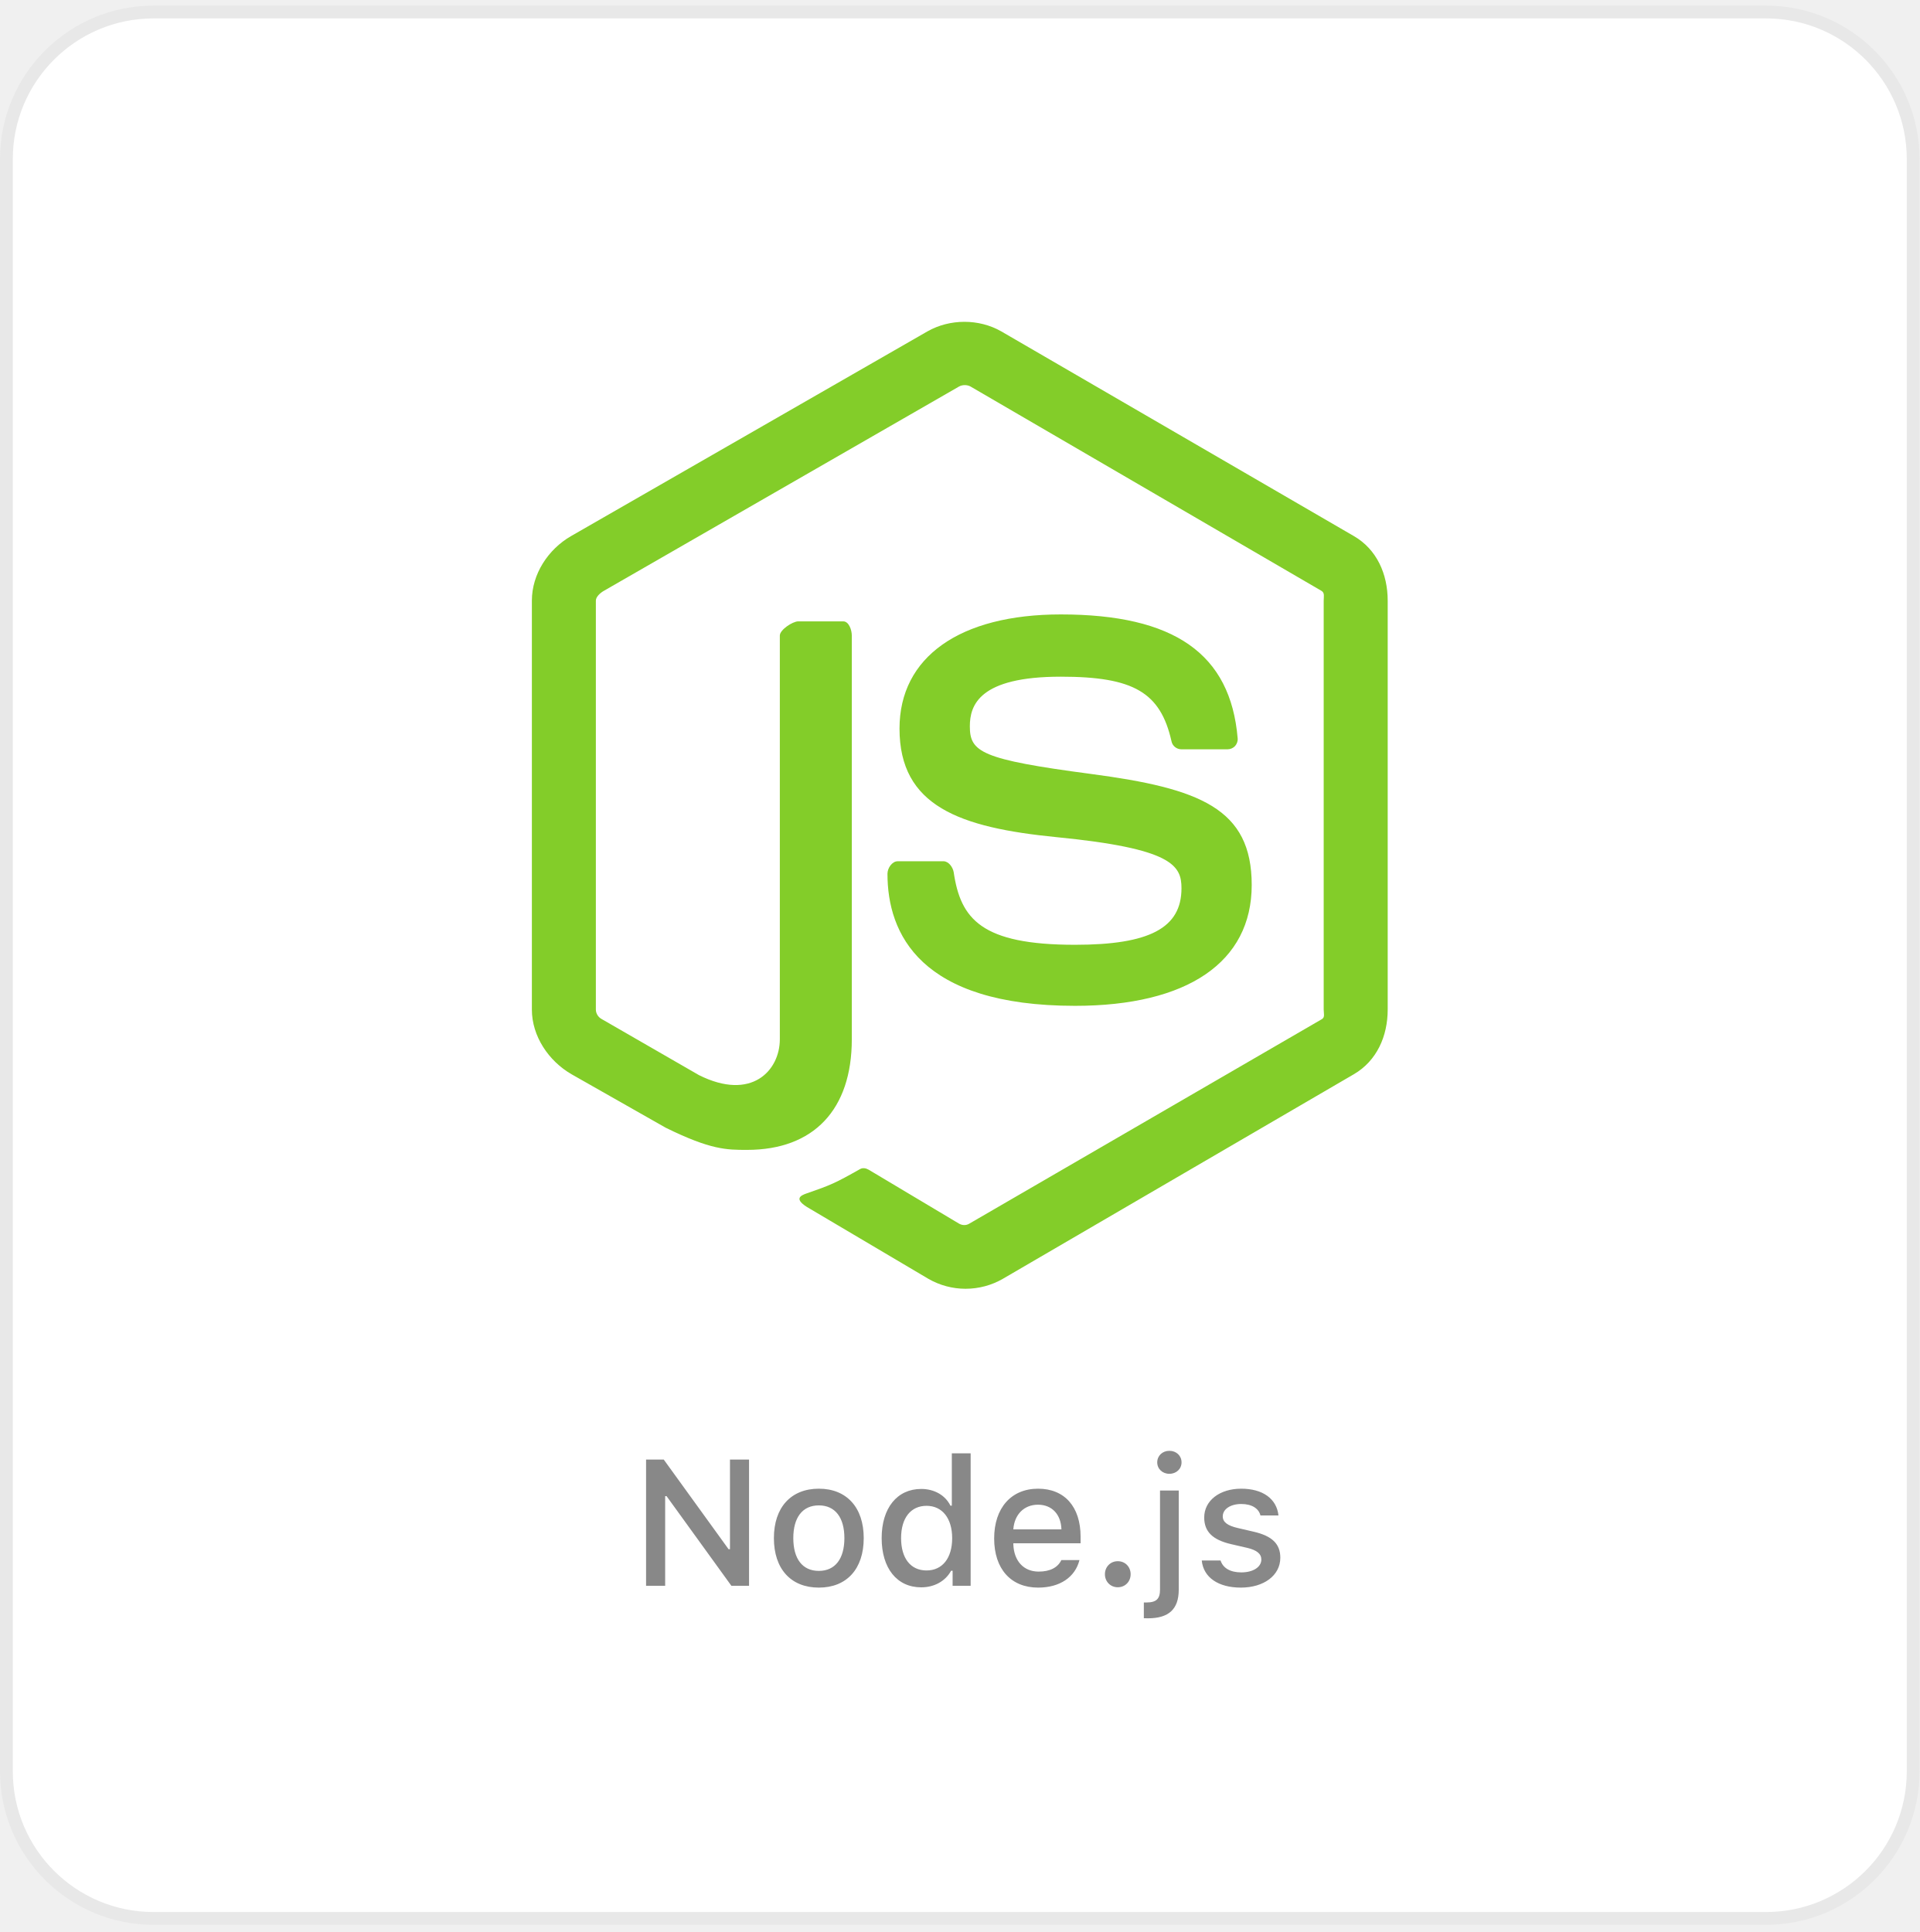
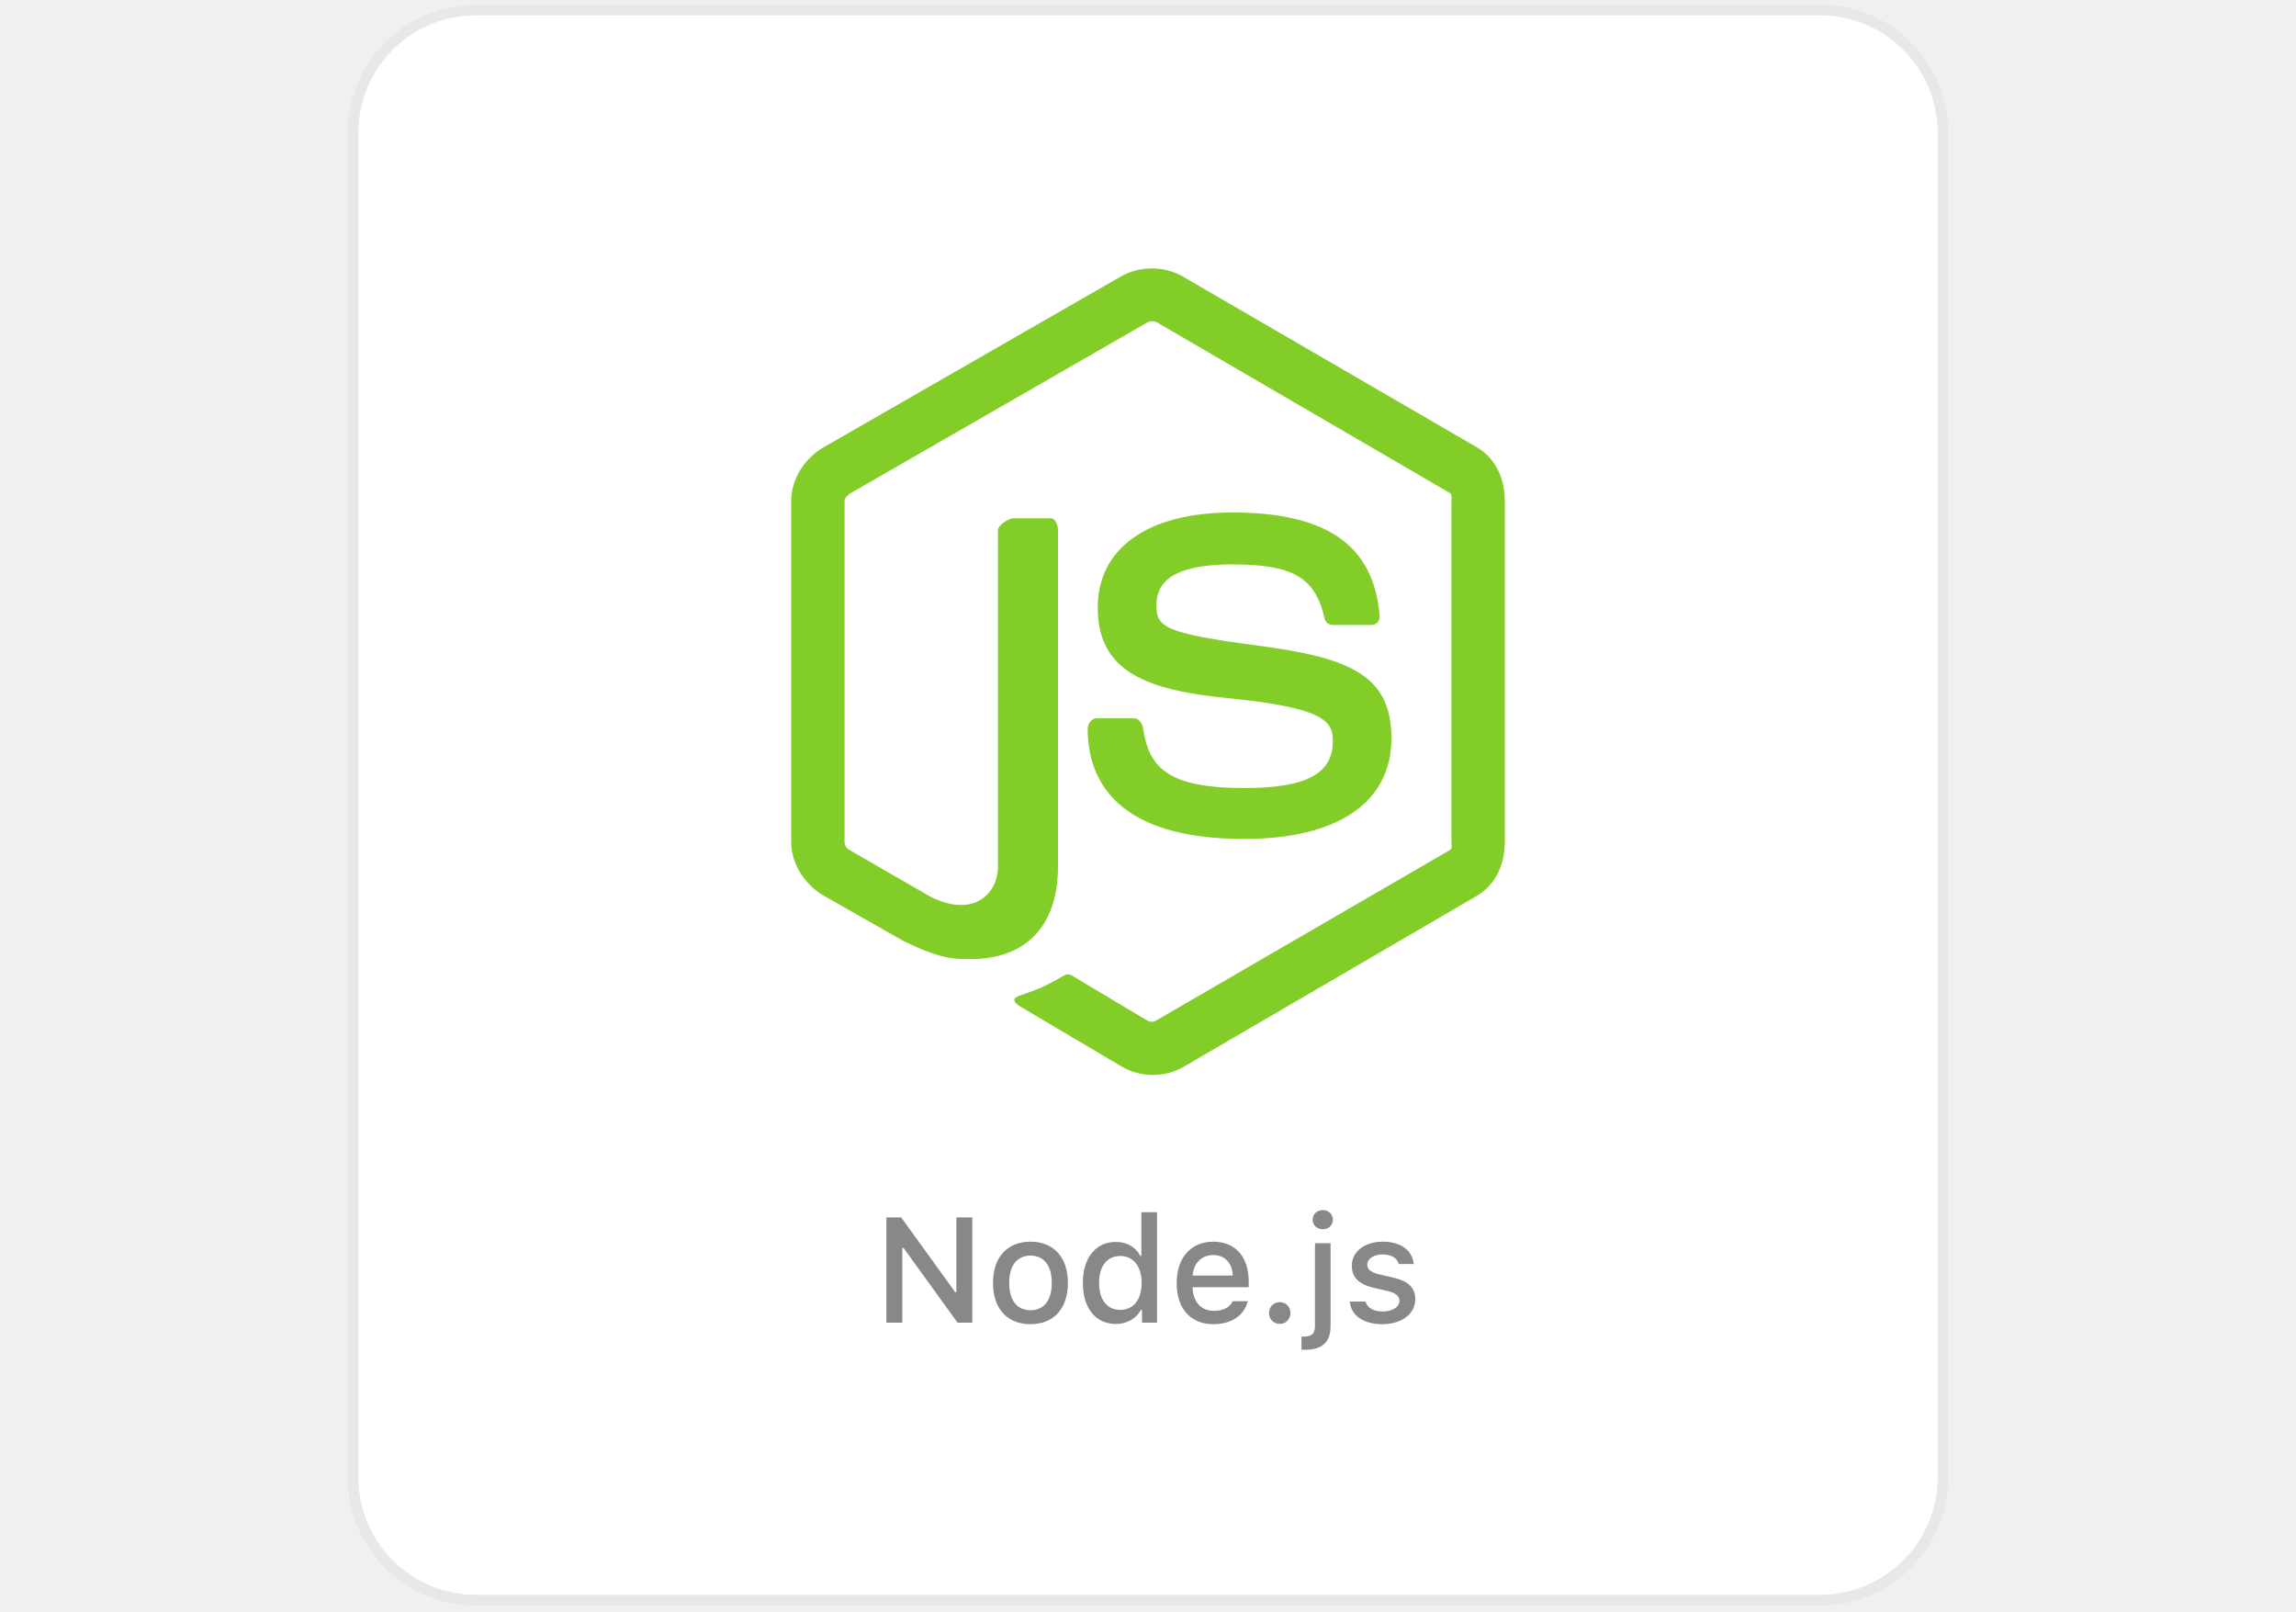
- <svg xmlns="http://www.w3.org/2000/svg" width="150" height="151" viewBox="0 0 150 151" fill="none">
+ <svg xmlns="http://www.w3.org/2000/svg" width="171" height="120" viewBox="0 0 150 151" fill="none">
  <rect x="0.5" y="0.939" width="149" height="149" rx="11.5" fill="white" />
  <rect x="0.5" y="0.939" width="149" height="149" rx="11.5" stroke="#E8E8E8" />
  <path d="M105.794 41.898L78.234 25.895C76.496 24.905 74.233 24.905 72.481 25.895L44.626 41.898C42.832 42.93 41.562 44.869 41.562 46.944V78.907C41.562 80.982 42.865 82.922 44.659 83.959L52.018 88.139C55.536 89.872 56.779 89.872 58.379 89.872C63.587 89.872 66.562 86.722 66.562 81.229V49.673C66.562 49.227 66.331 48.564 65.893 48.564H62.379C61.934 48.564 60.938 49.227 60.938 49.672V81.229C60.938 83.664 58.735 86.087 54.619 84.029L47.014 79.645C46.749 79.502 46.562 79.212 46.562 78.907V46.944C46.562 46.642 46.909 46.34 47.176 46.185L74.941 30.21C75.201 30.063 75.582 30.063 75.841 30.21L103.267 46.182C103.529 46.34 103.437 46.633 103.437 46.944V78.907C103.437 79.212 103.551 79.509 103.292 79.656L75.738 95.641C75.502 95.783 75.209 95.783 74.95 95.641L67.883 91.423C67.67 91.299 67.417 91.255 67.213 91.369C65.246 92.484 64.884 92.632 63.039 93.271C62.586 93.429 61.916 93.704 63.296 94.477L72.544 99.948C73.43 100.46 74.436 100.727 75.449 100.727C76.475 100.727 77.48 100.46 78.366 99.948L105.794 83.959C107.588 82.914 108.438 80.982 108.438 78.907V46.944C108.438 44.869 107.588 42.935 105.794 41.898ZM84.006 73.842C76.677 73.842 75.063 71.82 74.525 68.176C74.463 67.784 74.129 67.314 73.73 67.314H70.148C69.705 67.314 69.349 67.852 69.349 68.293C69.349 72.959 71.886 78.613 84.007 78.613C92.781 78.613 97.812 75.204 97.812 69.17C97.812 63.187 93.77 61.617 85.261 60.491C76.659 59.354 75.786 58.78 75.786 56.765C75.786 55.104 76.526 52.888 82.894 52.888C88.585 52.888 90.683 54.109 91.546 57.945C91.619 58.306 91.949 58.564 92.321 58.564H95.917C96.138 58.564 96.349 58.475 96.504 58.317C96.654 58.147 96.734 57.934 96.714 57.705C96.157 51.1 91.769 48.022 82.894 48.022C74.999 48.022 70.29 51.355 70.29 56.944C70.29 63.005 74.976 64.68 82.554 65.429C91.619 66.318 92.324 67.643 92.324 69.426C92.324 72.523 89.838 73.842 84.006 73.842Z" fill="#83CD29" />
  <path d="M51.977 123.939H50.486V114.075H51.867L56.933 121.082H57.042V114.075H58.532V123.939H57.151L52.086 116.933H51.977V123.939ZM63.987 124.083C61.807 124.083 60.474 122.627 60.474 120.214C60.474 117.814 61.813 116.352 63.987 116.352C66.154 116.352 67.494 117.814 67.494 120.214C67.494 122.627 66.161 124.083 63.987 124.083ZM63.987 122.777C65.259 122.777 65.983 121.834 65.983 120.214C65.983 118.601 65.259 117.657 63.987 117.657C62.709 117.657 61.991 118.601 61.991 120.214C61.991 121.841 62.709 122.777 63.987 122.777ZM71.985 124.062C70.092 124.062 68.895 122.572 68.895 120.214C68.895 117.862 70.106 116.372 71.985 116.372C73.004 116.372 73.865 116.857 74.269 117.678H74.378V113.59H75.848V123.939H74.439V122.764H74.323C73.879 123.577 73.011 124.062 71.985 124.062ZM72.402 117.691C71.165 117.691 70.413 118.648 70.413 120.214C70.413 121.793 71.158 122.743 72.402 122.743C73.64 122.743 74.405 121.779 74.405 120.221C74.405 118.669 73.633 117.691 72.402 117.691ZM81.111 117.603C80.024 117.603 79.266 118.368 79.184 119.53H82.943C82.909 118.361 82.198 117.603 81.111 117.603ZM82.936 121.93H84.352C84.017 123.263 82.827 124.083 81.125 124.083C78.992 124.083 77.686 122.62 77.686 120.241C77.686 117.862 79.019 116.352 81.118 116.352C83.189 116.352 84.44 117.767 84.44 120.104V120.617H79.184V120.699C79.231 122.005 79.99 122.832 81.166 122.832C82.055 122.832 82.663 122.511 82.936 121.93ZM87.346 124.056C86.772 124.056 86.341 123.611 86.341 123.037C86.341 122.463 86.772 122.019 87.346 122.019C87.927 122.019 88.351 122.463 88.351 123.037C88.351 123.611 87.927 124.056 87.346 124.056ZM92.11 116.495V124.247C92.11 125.771 91.324 126.482 89.711 126.482C89.656 126.482 89.417 126.482 89.383 126.476V125.245C89.403 125.245 89.567 125.245 89.588 125.245C90.374 125.245 90.647 124.951 90.647 124.233V116.495H92.11ZM91.379 115.189C90.832 115.189 90.429 114.8 90.429 114.294C90.429 113.781 90.832 113.392 91.379 113.392C91.926 113.392 92.329 113.781 92.329 114.294C92.329 114.8 91.926 115.189 91.379 115.189ZM94.1 118.601C94.1 117.281 95.31 116.352 96.991 116.352C98.666 116.352 99.76 117.131 99.903 118.443H98.495C98.358 117.896 97.825 117.548 96.991 117.548C96.171 117.548 95.549 117.938 95.549 118.519C95.549 118.963 95.925 119.243 96.731 119.428L97.969 119.715C99.384 120.043 100.047 120.651 100.047 121.745C100.047 123.146 98.741 124.083 96.964 124.083C95.193 124.083 94.038 123.283 93.908 121.964H95.378C95.562 122.538 96.109 122.894 96.998 122.894C97.914 122.894 98.564 122.483 98.564 121.889C98.564 121.444 98.215 121.157 97.47 120.979L96.171 120.679C94.756 120.344 94.1 119.708 94.1 118.601Z" fill="#888888" />
</svg>
